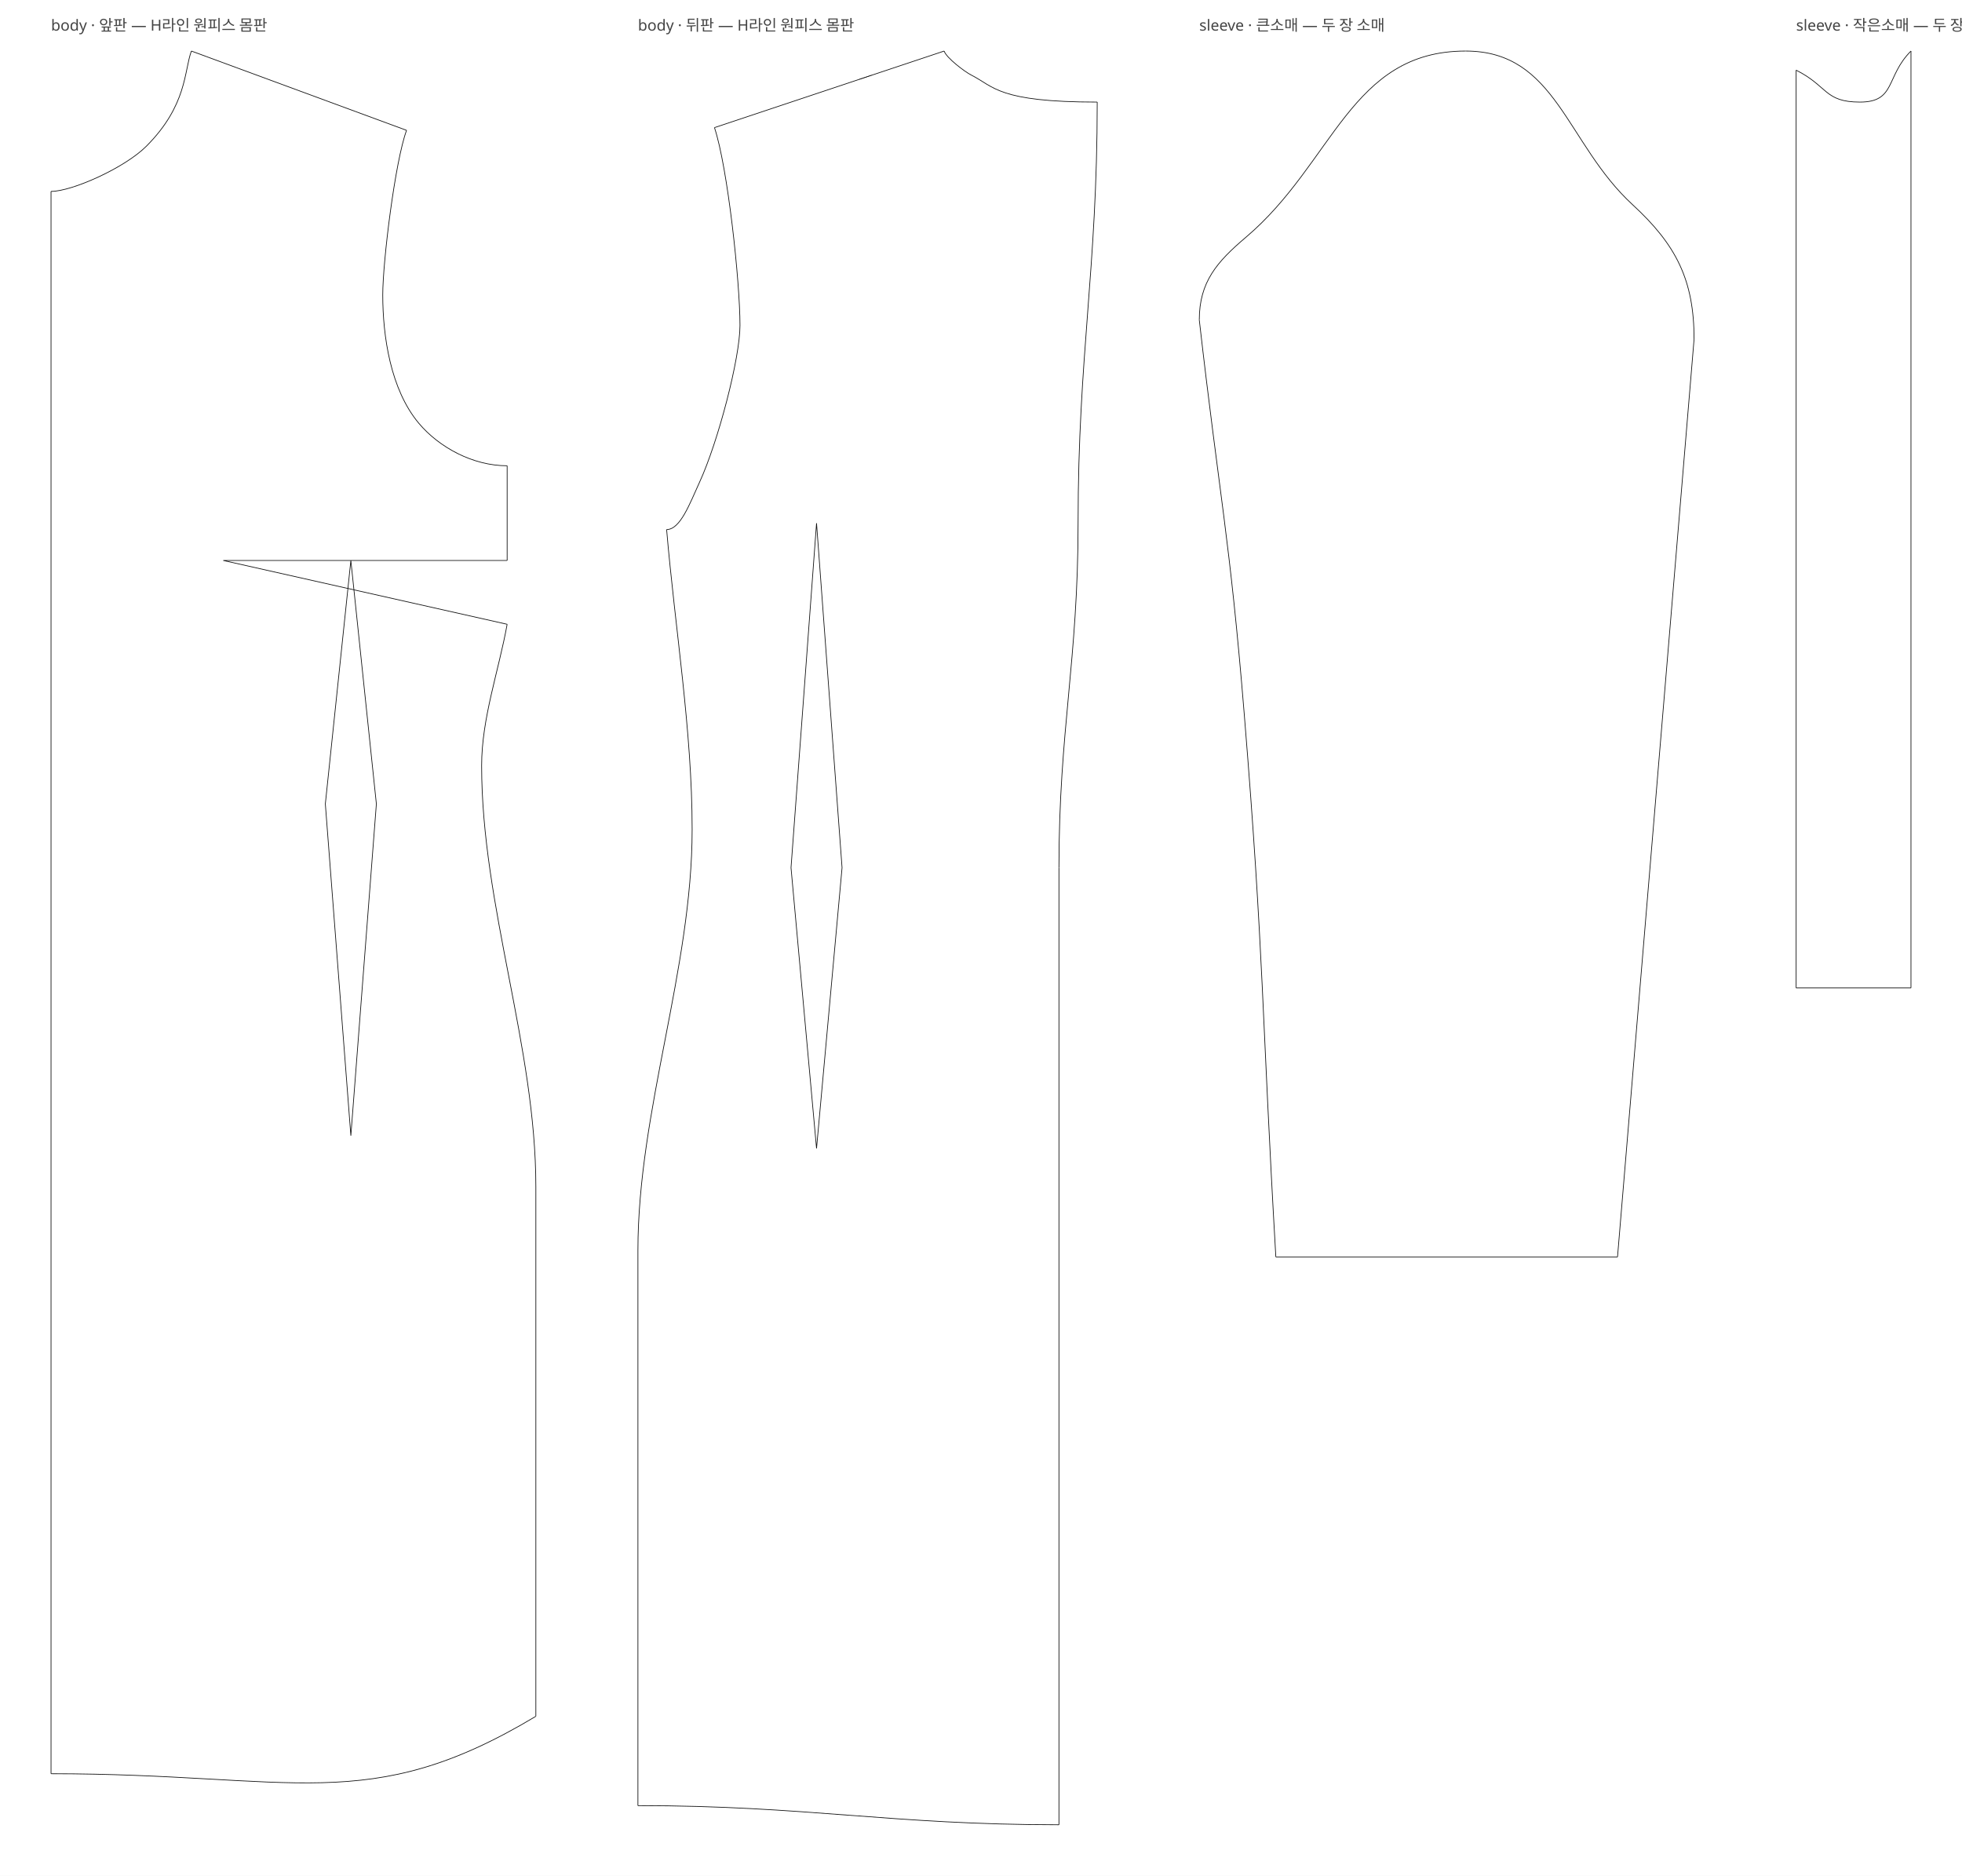
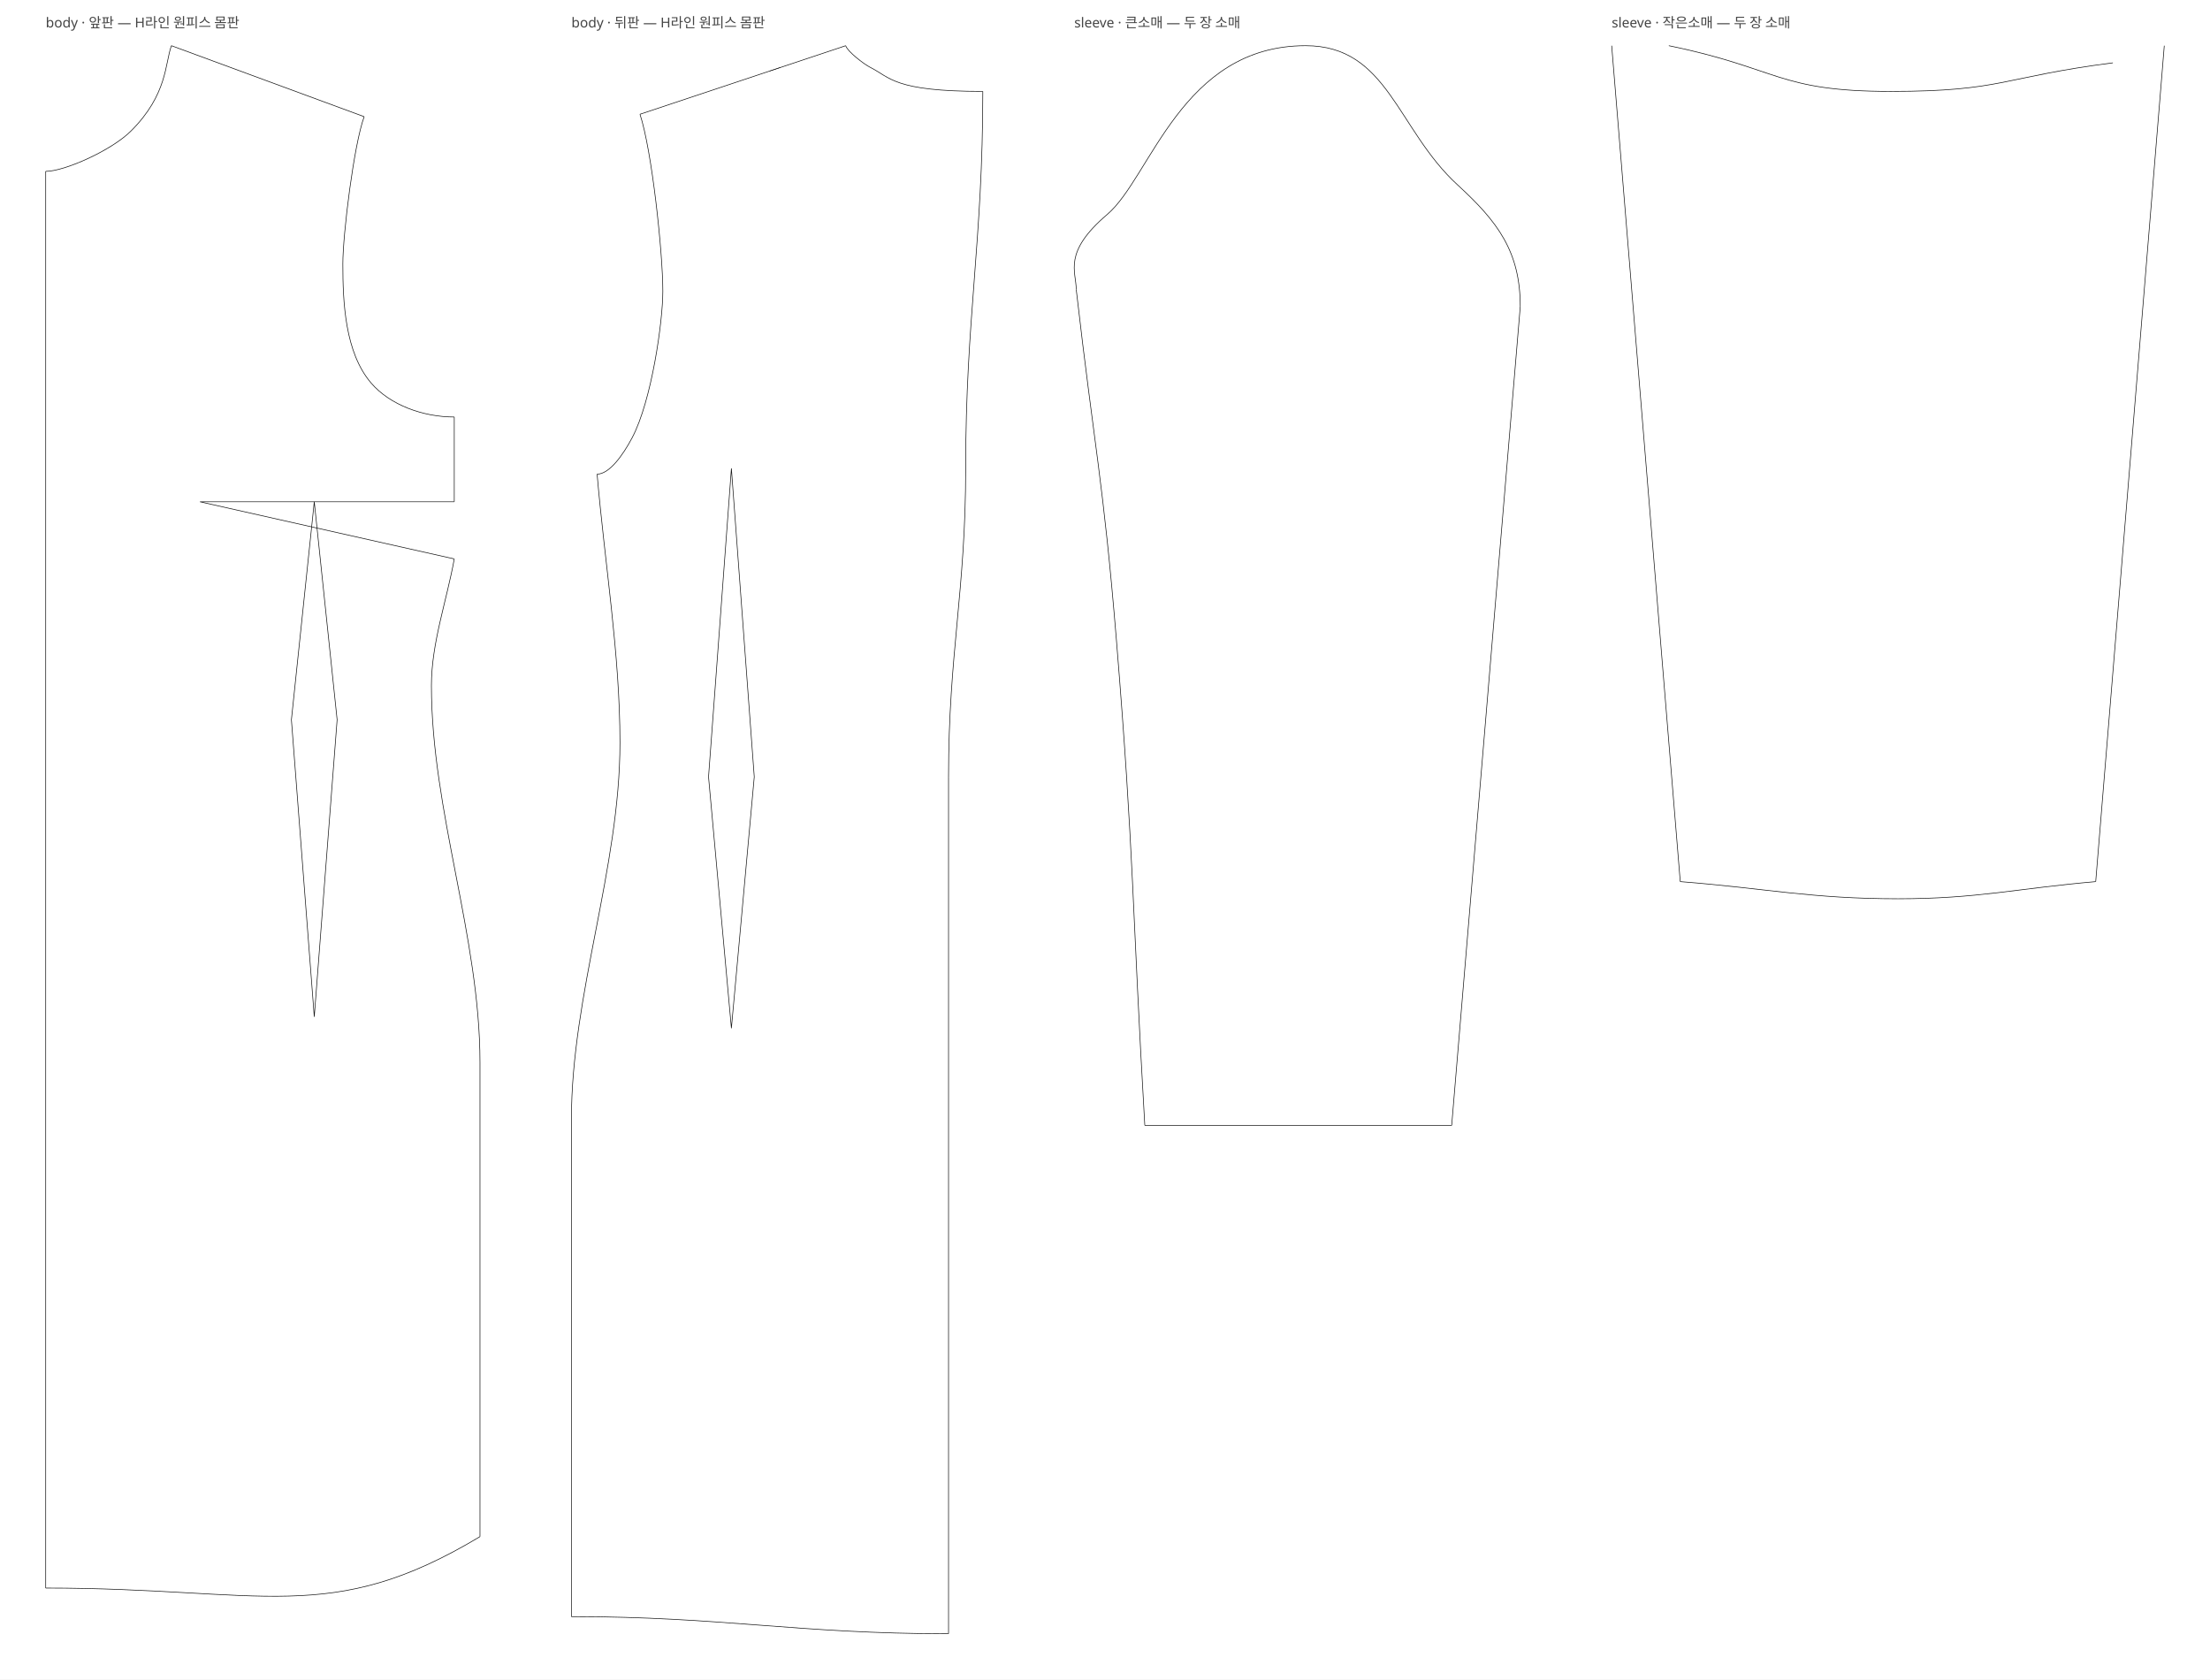
- <svg xmlns="http://www.w3.org/2000/svg" width="976.51mm" height="933.45mm" viewBox="0 0 976.51 933.45">
+ <svg xmlns="http://www.w3.org/2000/svg" width="1227.979mm" height="933.45mm" viewBox="0 0 1227.979 933.45">
  <rect width="100%" height="100%" fill="white" />
  <g id="body · 앞판">
    <g id="outline" fill="none" stroke="#111" stroke-width="0.35">
      <path d="M95.25 25.4C91.624 35.243 93.197 52.402 72.799 72.799C62.044 83.554 35.889 95.25 25.4 95.25" />
-       <path d="M95.25 25.4L202.346 64.856" />
-       <path d="M202.346 64.856C196.626 80.381 190.5 130.183 190.5 146.728C190.5 167.308 194.376 193.859 208.461 210.639C218.494 222.593 235.343 231.775 252.412 231.775" />
+       <path d="M95.25 25.4L202.349 64.848" />
+       <path d="M202.349 64.848C196.63 80.374 190.5 130.178 190.5 146.724C190.5 167.804 191.623 195.836 206.215 212.885C216.601 225.018 234.944 231.775 252.412 231.775" />
      <path d="M25.4 95.25L25.4 882.65" />
      <path d="M252.412 231.775L252.412 278.903" />
      <path d="M252.412 310.653C248.222 333.868 239.713 357.41 239.713 381C239.713 450.723 266.7 520.827 266.7 590.55C266.7 677.513 266.7 767.112 266.7 854.075" />
      <path d="M25.4 882.65C146.893 882.65 183.356 904.081 266.7 854.075" />
    </g>
    <g id="dart" fill="none" stroke="#111" stroke-width="0.35">
      <path d="M252.412 278.903L111.125 278.903L252.412 310.653" />
      <path d="M174.625 278.903L161.925 400.05L174.625 565.15L187.325 400.05L174.625 278.903" />
    </g>
    <text x="25.4" y="15.24" font-size="7.62" font-family="sans-serif" fill="#444">body · 앞판 — H라인 원피스 몸판</text>
  </g>
  <g id="body · 뒤판">
    <g id="outline" fill="none" stroke="#111" stroke-width="0.35">
      <path d="M469.9 25.4C471.038 28.814 480.159 35.706 483.37 37.33C494.822 43.12 496.697 50.8 546.1 50.8" />
-       <path d="M355.6 63.5C362.19 83.271 368.3 140.092 368.3 161.925C368.3 178.082 357.543 219.592 348.094 240.144C343.332 250.504 338.629 263.525 331.787 263.525" />
+       <path d="M355.6 63.5C362.19 83.271 368.3 140.092 368.3 161.925C368.3 178.554 362.134 222.721 351.252 243.302C346.003 253.227 338.524 263.525 331.787 263.525" />
      <path d="M546.1 50.8C546.1 134.707 536.575 176.443 536.575 260.35C536.575 329.036 527.05 363.114 527.05 431.8" />
      <path d="M527.05 431.8L527.05 908.05" />
      <path d="M469.9 25.4L355.6 63.5" />
      <path d="M331.787 263.525C335.978 312.769 344.487 363.328 344.487 412.75C344.487 482.473 317.5 552.577 317.5 622.3C317.5 713.454 317.5 807.371 317.5 898.525" />
      <path d="M527.05 908.05C443.143 908.05 401.407 898.525 317.5 898.525" />
    </g>
    <g id="dart" fill="none" stroke="#111" stroke-width="0.35">
      <path d="M406.4 260.35L393.7 431.8L406.4 571.5L419.1 431.8L406.4 260.35" />
    </g>
    <g id="mark" fill="none" stroke="#111" stroke-width="0.21">
      <path d="M433.755 37.448L427.731 39.456" />
    </g>
    <text x="317.5" y="15.24" font-size="7.62" font-family="sans-serif" fill="#444">body · 뒤판 — H라인 원피스 몸판</text>
  </g>
  <g id="sleeve · 큰소매">
    <g id="outline" fill="none" stroke="#111" stroke-width="0.35">
-       <path d="M596.9 159.241C596.9 140.333 605.68 130.282 620.106 118.059C663.852 80.995 672.134 25.4 729.47 25.4" />
-       <path d="M729.47 25.4C774.647 25.4 779.335 71.288 812.579 101.88C834.226 121.801 843.16 139.348 843.16 168.766" />
-       <path d="M843.16 168.766C836.146 252.841 834.588 271.525 827.574 355.6C817.443 477.044 815.191 504.031 805.06 625.475" />
-       <path d="M596.9 159.241C606.978 247.602 612.053 266.961 619.296 355.6C629.204 476.845 627.933 504.031 635 625.475" />
-       <path d="M635 625.475L805.06 625.475" />
+       <path d="M598.004 160.859C598.004 150.891 590.369 140.34 615.238 119.179C639.485 98.548 656.424 25.4 725.452 25.4" />
+       <path d="M725.452 25.4C771.286 25.4 776.144 71.843 809.939 102.805C832.356 123.343 844.729 139.98 844.729 170.384" />
+       <path d="M844.729 170.384C841.178 212.798 832.805 312.815 829.223 355.6C822.987 430.085 819.237 474.885 806.629 625.475" />
+       <path d="M598.004 160.859C608.048 248.492 613.115 267.688 620.324 355.6C630.266 476.844 629.003 504.031 636.104 625.475" />
+       <path d="M636.104 625.475L806.629 625.475" />
    </g>
    <text x="596.9" y="15.24" font-size="7.62" font-family="sans-serif" fill="#444">sleeve · 큰소매 — 두 장 소매</text>
  </g>
  <g id="sleeve · 작은소매">
    <g id="outline" fill="none" stroke="#111" stroke-width="0.35">
-       <path d="M893.96 34.925C909.835 42.863 907.961 50.8 925.71 50.8C943.671 50.8 938.41 38.1 951.11 25.4" />
-       <path d="M893.96 34.925L893.96 491.634" />
-       <path d="M951.11 25.4L951.11 491.634" />
-       <path d="M893.96 491.634L951.11 491.634" />
+       <path d="M895.529 25.4L933.629 490.016" />
+       <path d="M1202.579 25.4L1164.479 490.016" />
+       <path d="M933.629 490.016C982.068 493.826 1006.138 499.541 1054.727 499.541C1098.793 499.541 1120.578 493.826 1164.479 490.016" />
+       <path d="M1174.004 34.925C1112.323 42.862 1112.832 50.8 1050.642 50.8C987.667 50.8 988.961 38.1 927.279 25.4" />
    </g>
-     <text x="893.96" y="15.24" font-size="7.62" font-family="sans-serif" fill="#444">sleeve · 작은소매 — 두 장 소매</text>
+     <text x="895.529" y="15.24" font-size="7.62" font-family="sans-serif" fill="#444">sleeve · 작은소매 — 두 장 소매</text>
  </g>
</svg>
